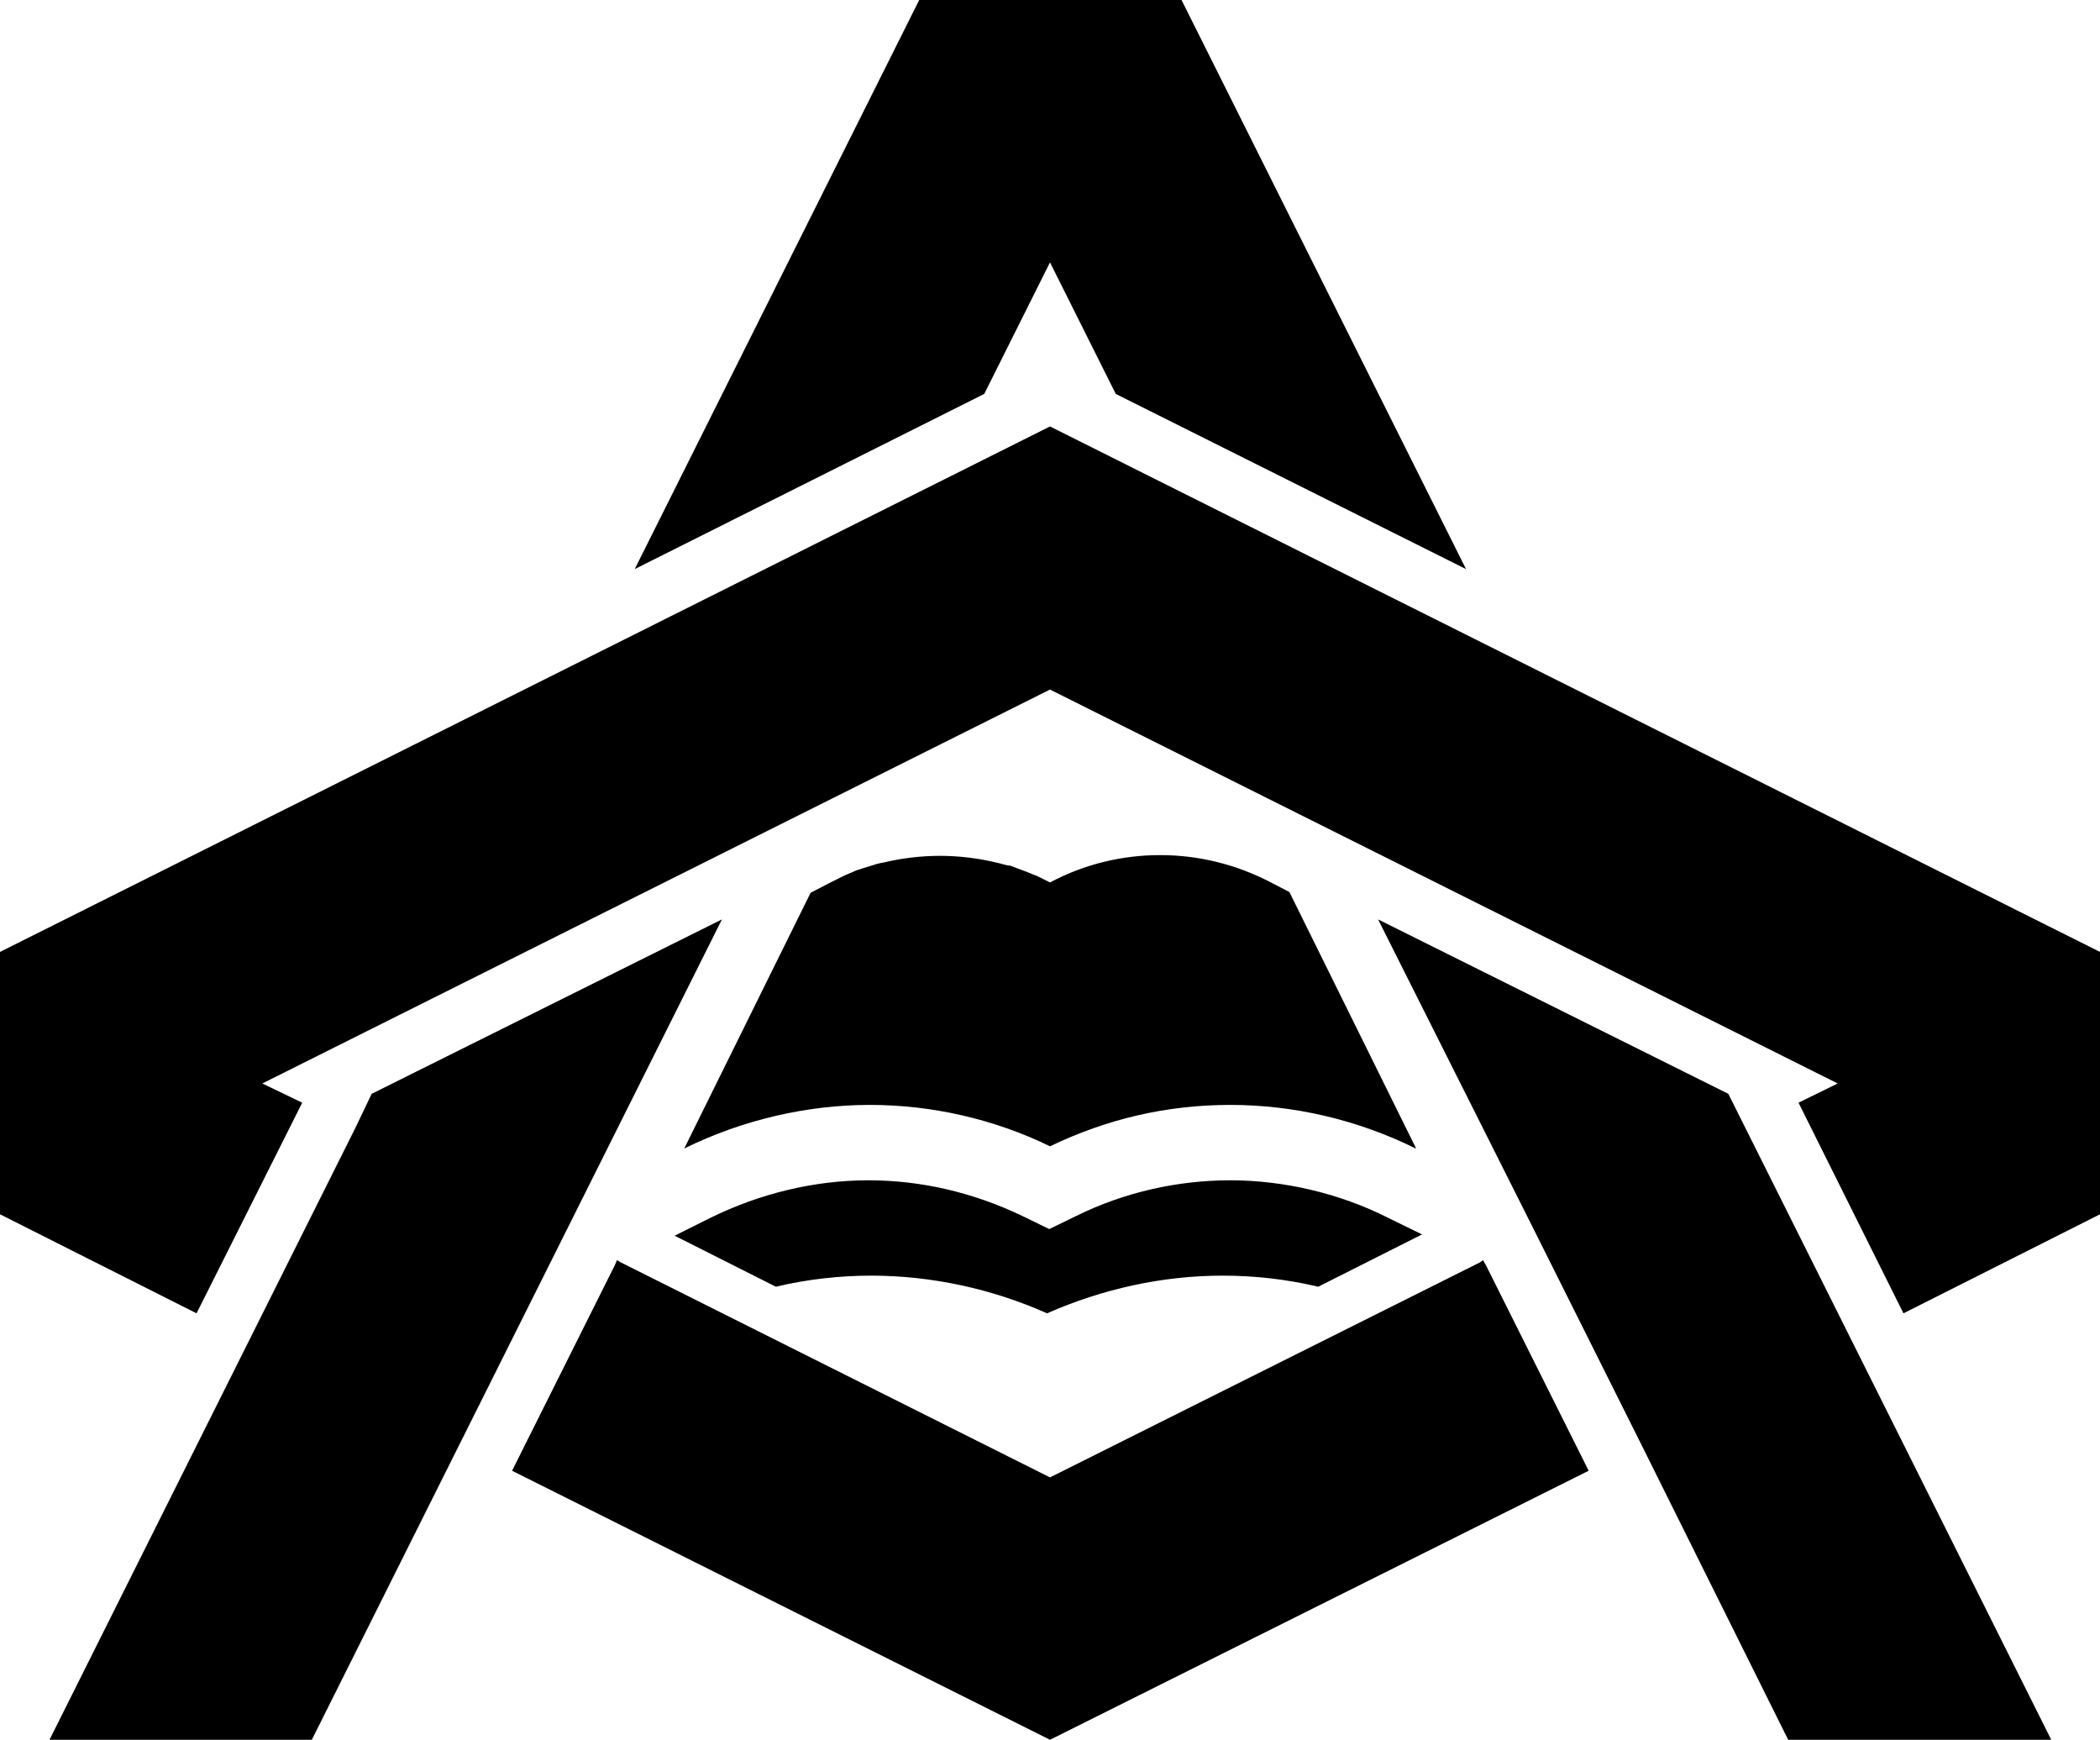
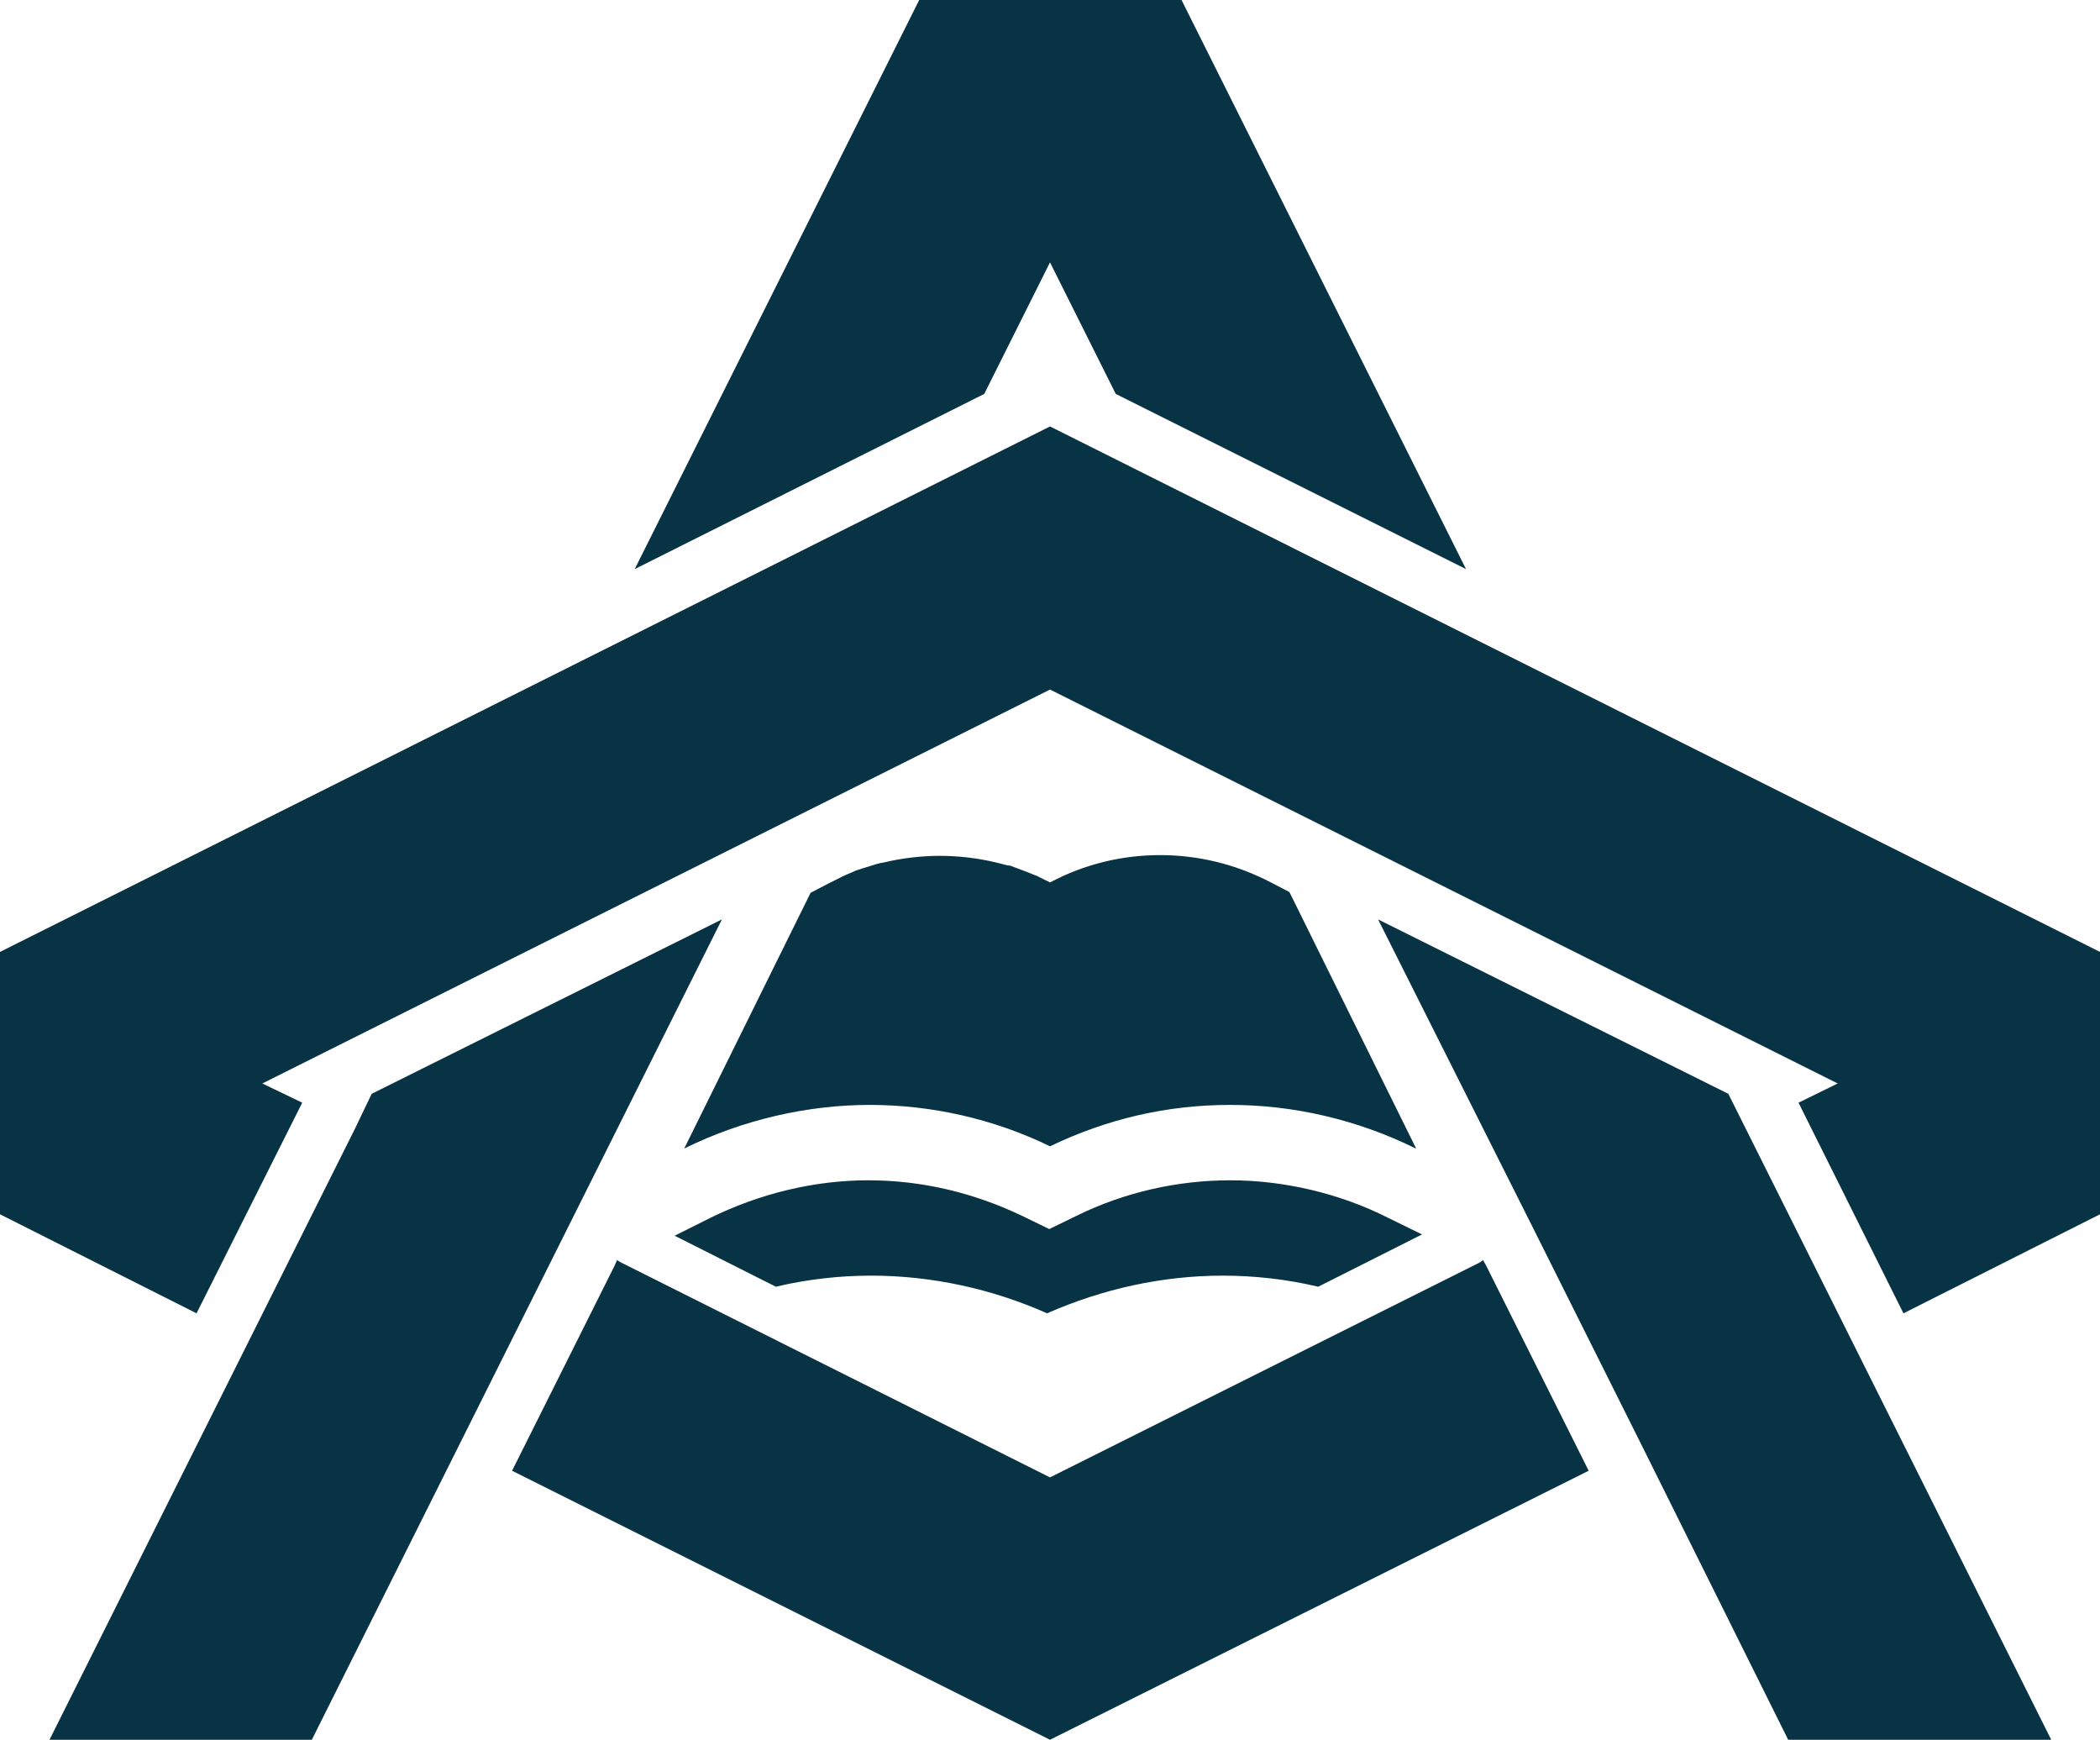
<svg xmlns="http://www.w3.org/2000/svg" id="Layer_2" data-name="Layer 2" viewBox="0 0 28.42 23.54">
  <defs>
    <style>
      .cls-1 {
+ fill: #083344;
        stroke-width: 0px;
      }
    </style>
  </defs>
  <g id="Layer_1-2" data-name="Layer 1">
    <g id="_532b3984-cabe-455b-8286-cff229691025_5" data-name="532b3984-cabe-455b-8286-cff229691025@5">
      <g>
        <path class="cls-1" d="M19.25,16.7l-.08.04-1.33.67c-.42-.1-.86-.15-1.29-.15-.82,0-1.63.18-2.38.51-.74-.33-1.56-.51-2.38-.51-.43,0-.87.05-1.29.15l-1.33-.67-.04-.02.48-.24c.67-.33,1.41-.51,2.14-.51s1.43.17,2.08.48l.37.18.37-.18c.65-.32,1.37-.48,2.08-.48s1.47.17,2.14.51l.45.22Z" />
        <path class="cls-1" d="M19.16,15.54c-.79-.39-1.65-.59-2.51-.59s-1.67.19-2.44.56c-.76-.37-1.6-.56-2.44-.56s-1.72.2-2.51.59l1.71-3.46.25-.13c.06-.03.12-.06.18-.09.06-.03.12-.05.18-.08.06-.02.12-.04.19-.06.06-.02.12-.04.19-.05.25-.06.51-.09.76-.09s.51.03.76.09c.05.01.11.03.16.04.02,0,.03,0,.05.01.05.02.11.04.16.06.06.02.12.05.18.07.06.03.12.06.18.09.47-.25.98-.37,1.49-.37s1.02.12,1.5.37l.25.13,1.71,3.46Z" />
        <polygon class="cls-1" points="14.21 5.77 0 12.88 0 16.43 2.66 17.77 4.09 14.92 3.55 14.66 14.21 9.33 24.87 14.66 24.34 14.92 25.76 17.77 28.42 16.43 28.42 12.88 14.21 5.77" />
        <polygon class="cls-1" points="21.5 19.9 14.21 23.54 6.93 19.9 8.32 17.12 8.32 17.12 8.35 17.05 8.4 17.08 14.21 19.99 20.03 17.08 20.07 17.05 20.11 17.12 21.5 19.9" />
        <polygon class="cls-1" points="9.77 12.44 7.64 16.7 6.22 19.54 4.22 23.54 .67 23.54 3 18.88 3.38 18.12 4.8 15.28 5.03 14.8 9.77 12.44" />
        <polygon class="cls-1" points="14.21 3.55 15.1 5.33 19.84 7.7 15.99 0 12.44 0 8.59 7.7 13.32 5.33 14.21 3.55" />
        <polygon class="cls-1" points="27.76 23.54 24.2 23.54 22.21 19.54 20.79 16.7 18.65 12.44 23.39 14.8 23.63 15.28 25.05 18.12 25.43 18.88 27.76 23.54" />
      </g>
    </g>
  </g>
</svg>
